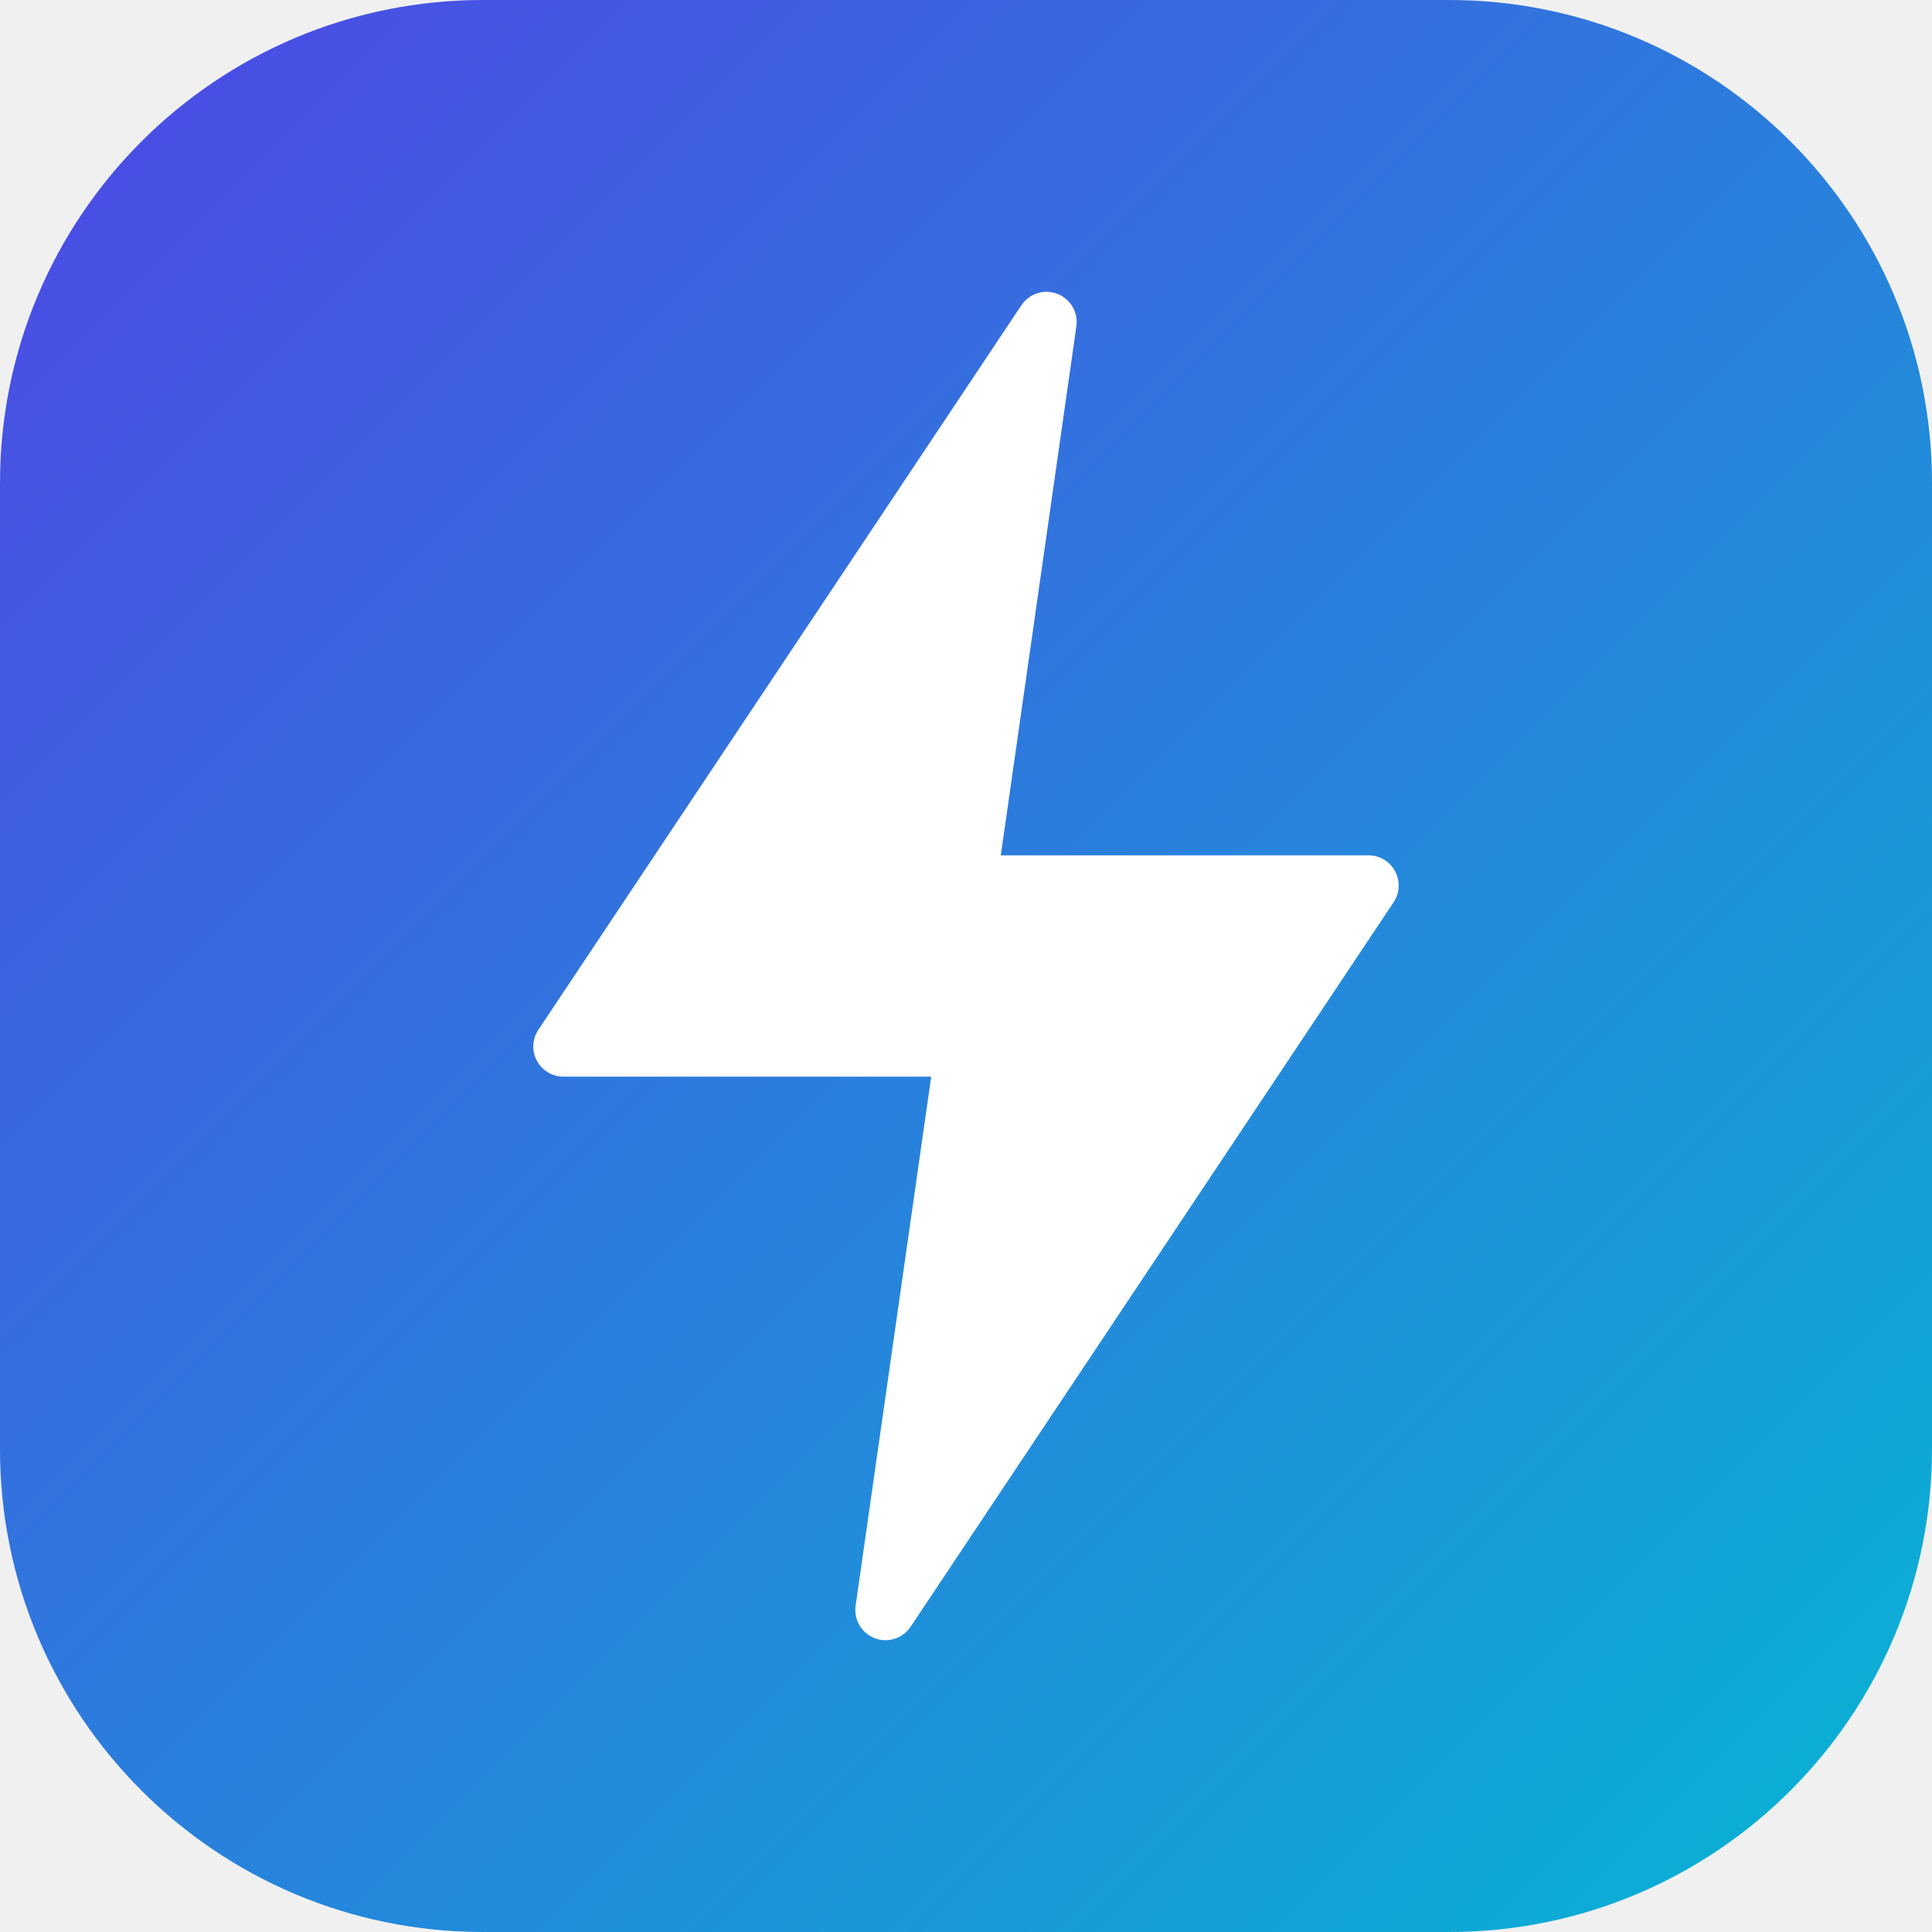
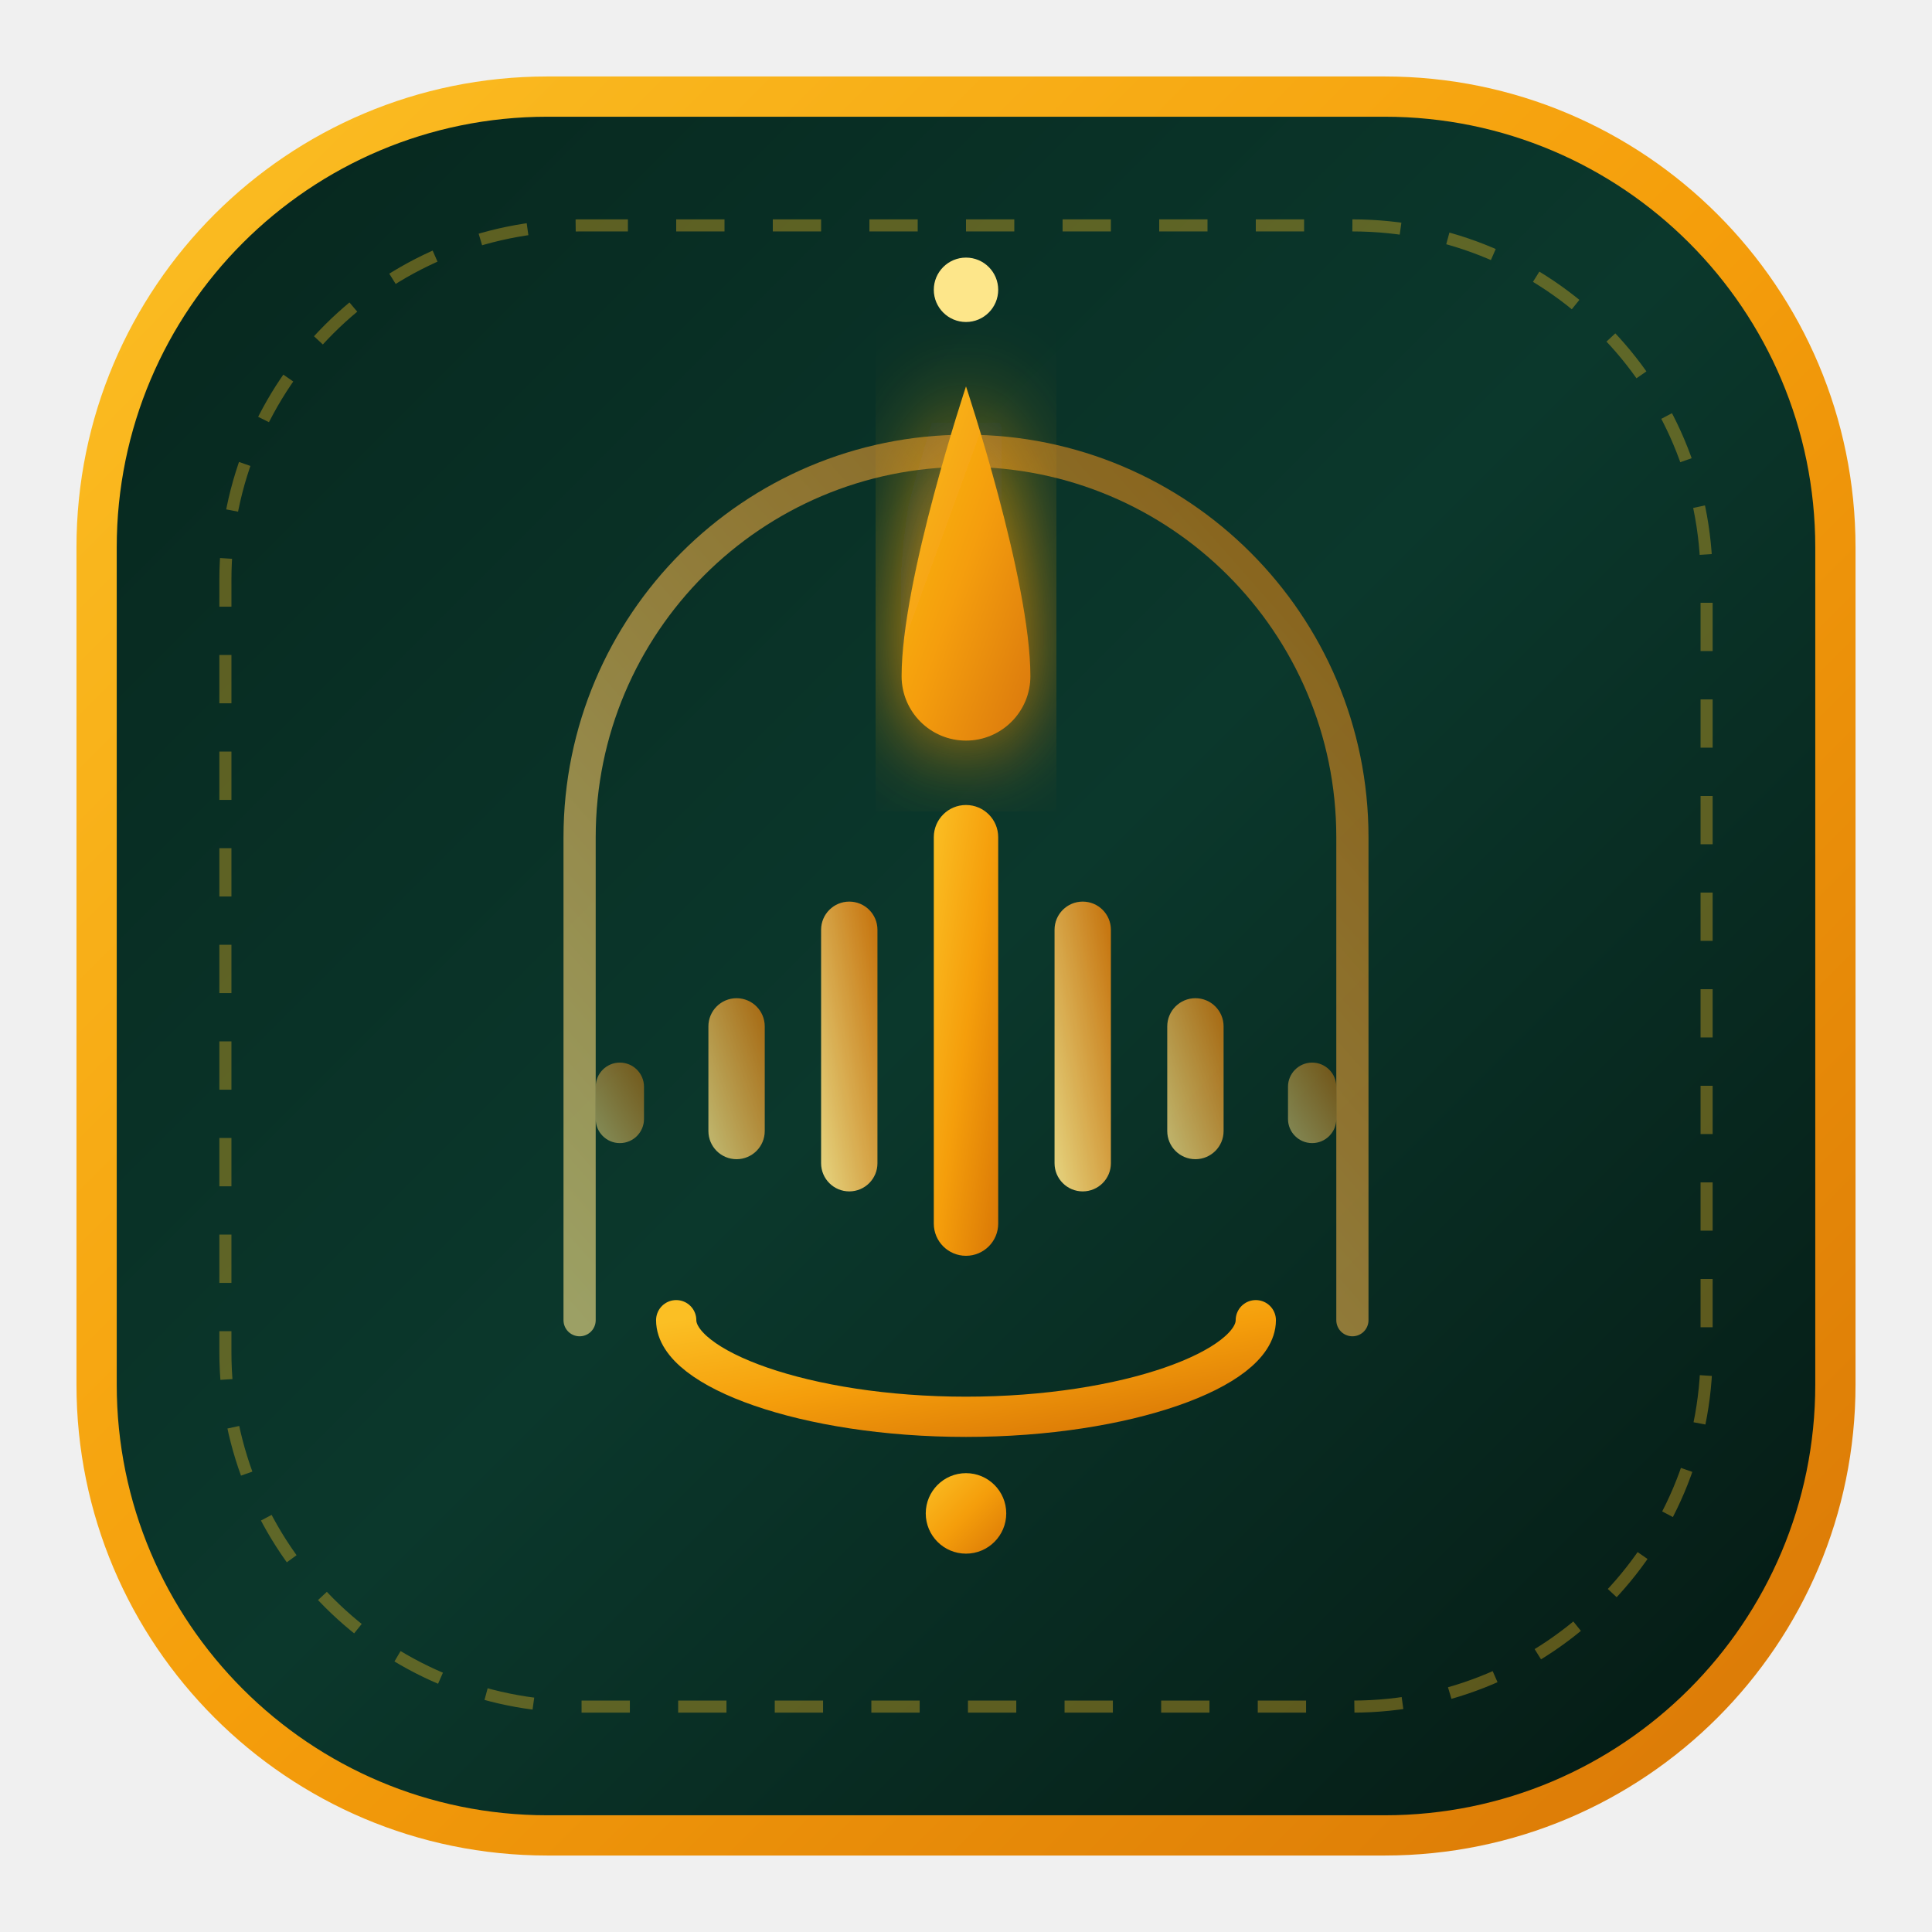
- <svg xmlns="http://www.w3.org/2000/svg" viewBox="0 0 48 48" fill="none">
+ <svg xmlns="http://www.w3.org/2000/svg" viewBox="0 0 120 120" fill="none">
  <defs>
-     <linearGradient id="jk-grad" x1="0%" y1="0%" x2="100%" y2="100%">
-       <stop offset="0%" stop-color="#4f46e5" />
-       <stop offset="100%" stop-color="#06b6d4" />
+     <linearGradient id="bg-grad" x1="0%" y1="0%" x2="100%" y2="100%">
+       <stop offset="0%" stop-color="#06261d" />
+       <stop offset="50%" stop-color="#0b382c" />
+       <stop offset="100%" stop-color="#041812" />
    </linearGradient>
+     <linearGradient id="gold-grad" x1="0%" y1="0%" x2="100%" y2="100%">
+       <stop offset="0%" stop-color="#fbbf24" />
+       <stop offset="50%" stop-color="#f59e0b" />
+       <stop offset="100%" stop-color="#d97706" />
+     </linearGradient>
+     <linearGradient id="gold-soft" x1="0%" y1="100%" x2="100%" y2="0%">
+       <stop offset="0%" stop-color="#fde68a" />
+       <stop offset="100%" stop-color="#d97706" />
+     </linearGradient>
+     <filter id="glow" x="-20%" y="-20%" width="140%" height="140%">
+       <feGaussianBlur stdDeviation="3" result="blur" />
+       <feComposite in="SourceGraphic" in2="blur" operator="over" />
+     </filter>
  </defs>
-   <rect width="48" height="48" rx="12" fill="url(#jk-grad)" />
-   <path d="M26 8L14 26H24L22 40L34 22H24L26 8Z" fill="white" stroke="white" stroke-width="1.5" stroke-linejoin="round" />
+   <rect x="6" y="6" width="108" height="108" rx="28" fill="url(#bg-grad)" stroke="url(#gold-grad)" stroke-width="2.5" />
+   <rect x="14" y="14" width="92" height="92" rx="22" fill="none" stroke="#fbbf24" stroke-width="0.75" stroke-opacity="0.35" stroke-dasharray="3 3" />
+   <path d="M36 82V52C36 38.745 46.745 28 60 28C73.255 28 84 38.745 84 52V82" stroke="url(#gold-soft)" stroke-width="2" stroke-linecap="round" fill="none" opacity="0.6" />
+   <path d="M60 24C60 24 64 36 64 42C64 44.209 62.209 46 60 46C57.791 46 56 44.209 56 42C56 36 60 24 60 24Z" fill="url(#gold-grad)" filter="url(#glow)" />
+   <rect x="58" y="50" width="4" height="28" rx="2" fill="url(#gold-grad)" />
+   <rect x="51" y="56" width="3.5" height="18" rx="1.75" fill="url(#gold-soft)" opacity="0.9" />
+   <rect x="44" y="62" width="3.5" height="10" rx="1.75" fill="url(#gold-soft)" opacity="0.75" />
+   <rect x="37" y="66" width="3" height="5" rx="1.5" fill="url(#gold-soft)" opacity="0.5" />
+   <rect x="65.5" y="56" width="3.5" height="18" rx="1.75" fill="url(#gold-soft)" opacity="0.9" />
+   <rect x="72.5" y="62" width="3.5" height="10" rx="1.75" fill="url(#gold-soft)" opacity="0.75" />
+   <rect x="80" y="66" width="3" height="5" rx="1.5" fill="url(#gold-soft)" opacity="0.5" />
+   <path d="M42 82C42 85 50 88 60 88C70 88 78 85 78 82" stroke="url(#gold-grad)" stroke-width="2.5" stroke-linecap="round" />
+   <circle cx="60" cy="94" r="2.5" fill="url(#gold-grad)" />
+   <circle cx="60" cy="18" r="2" fill="#fde68a" />
</svg>
